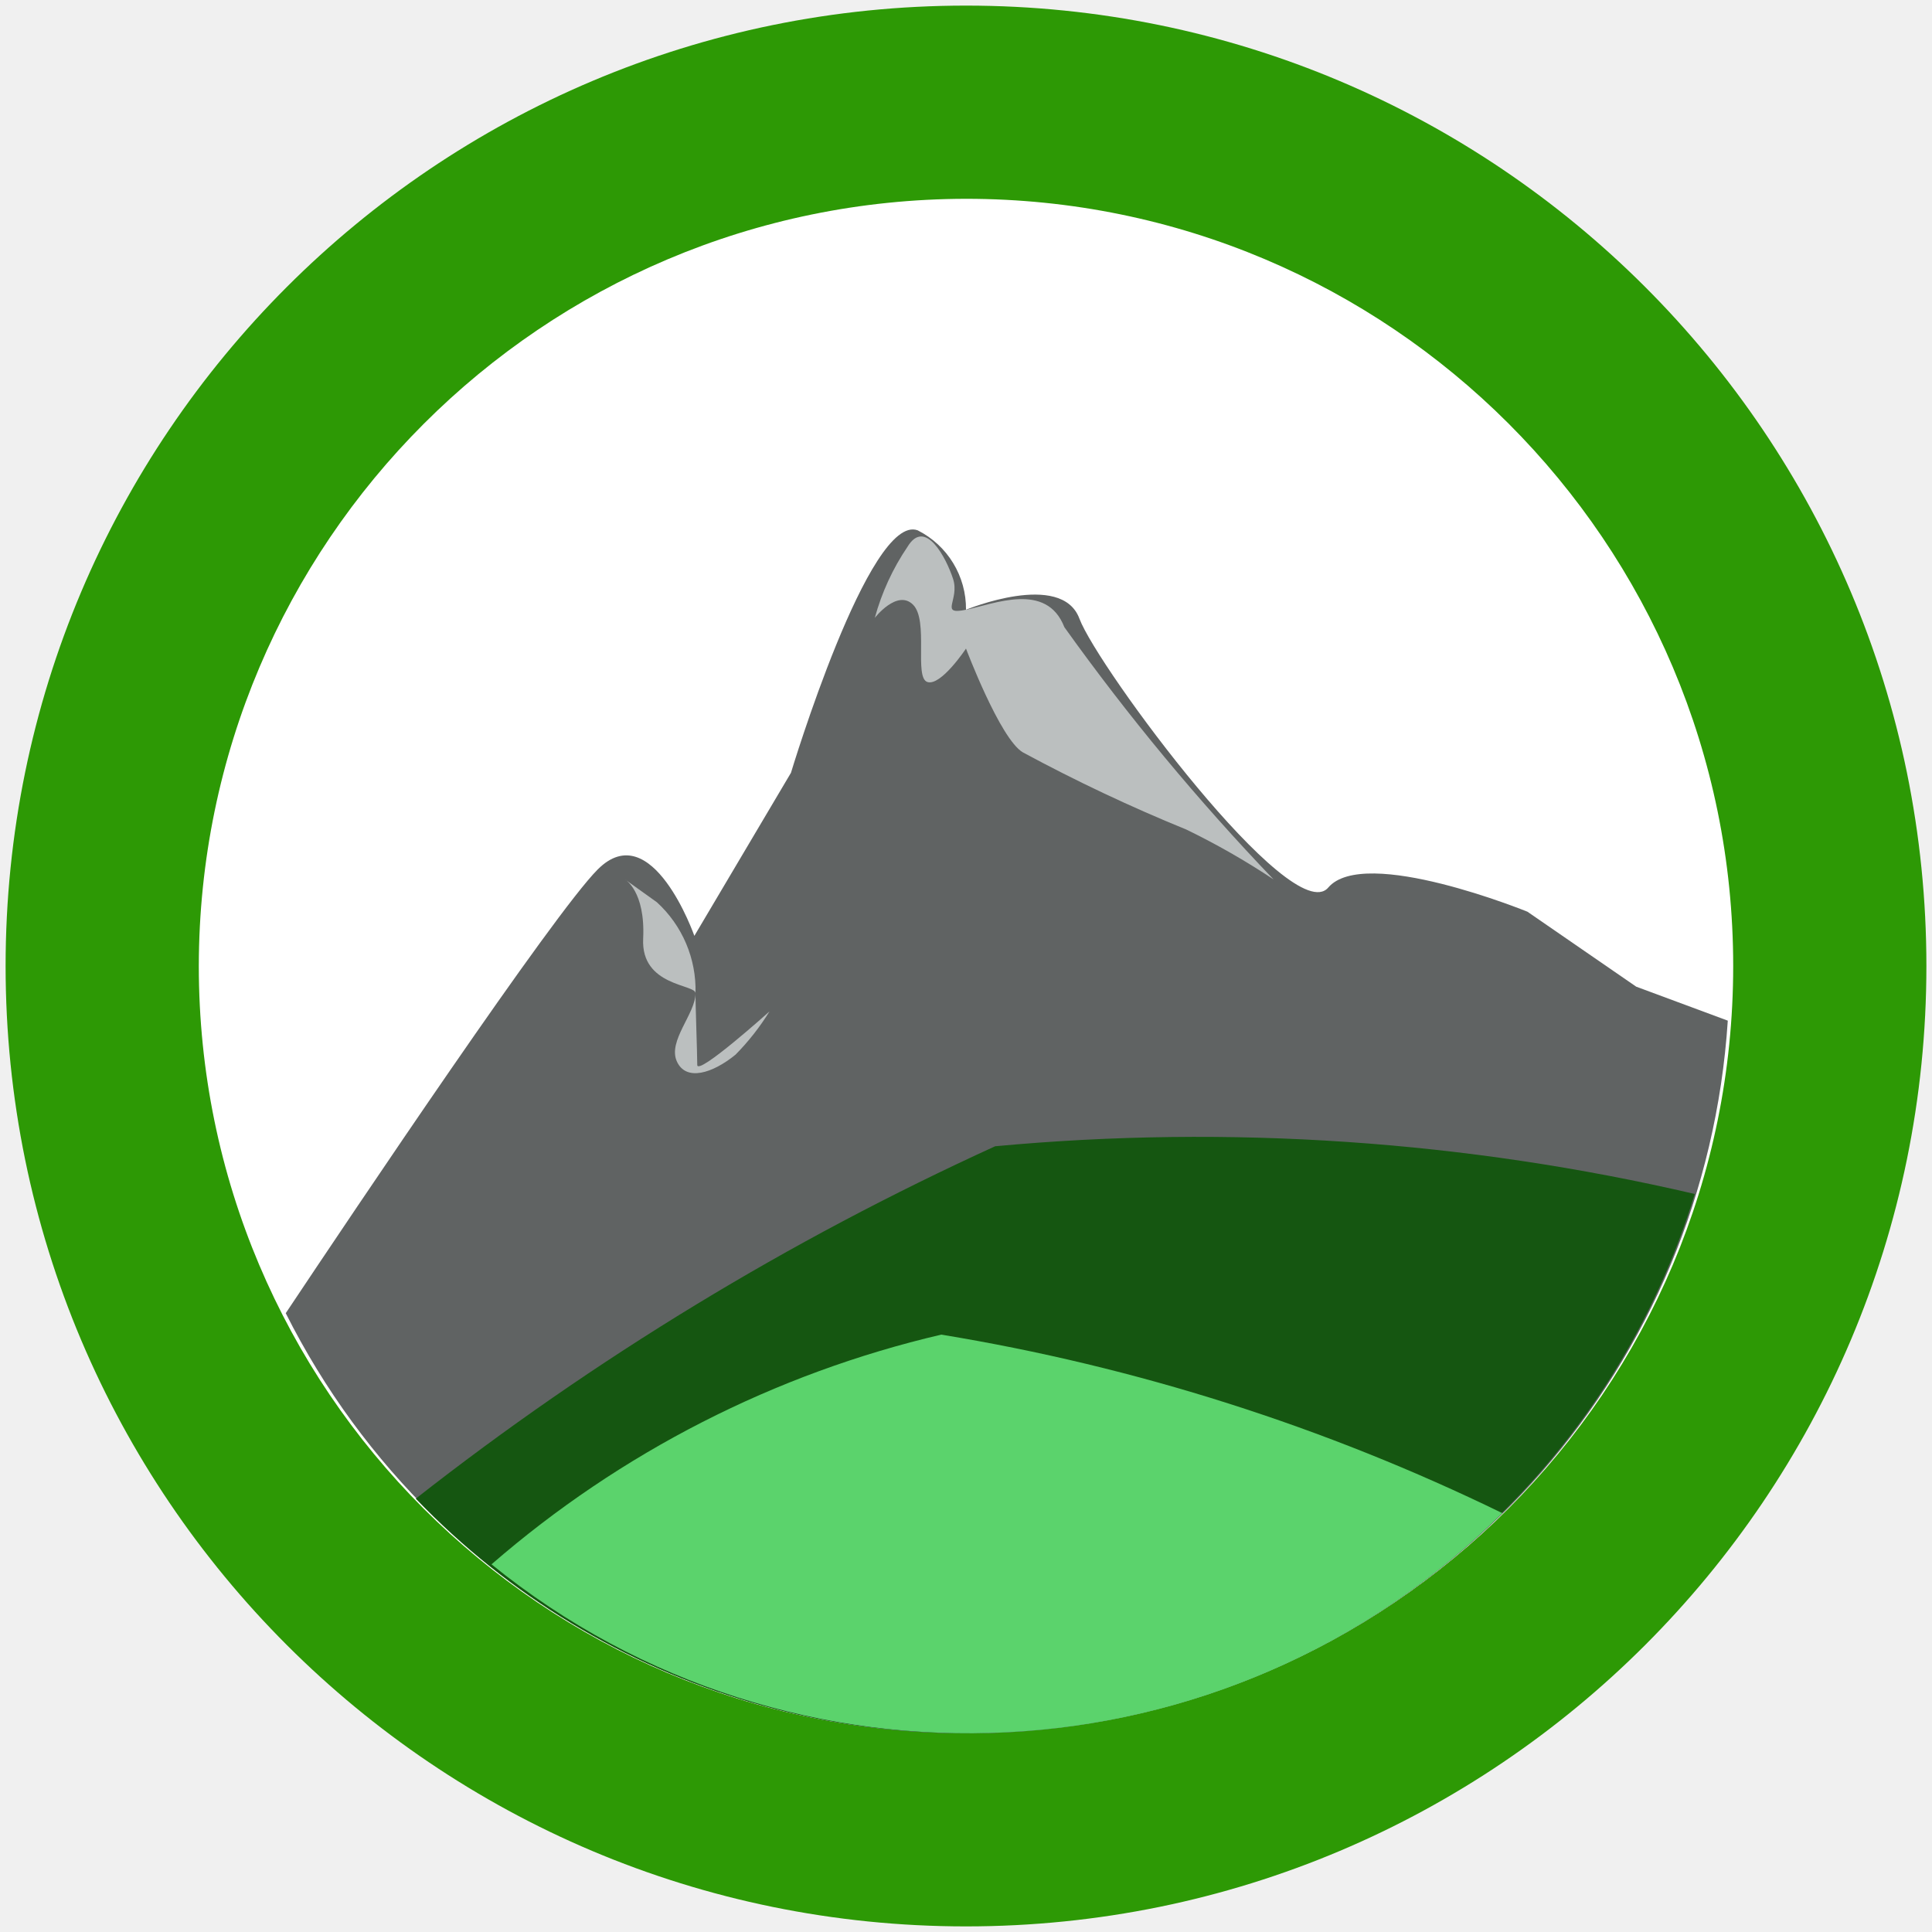
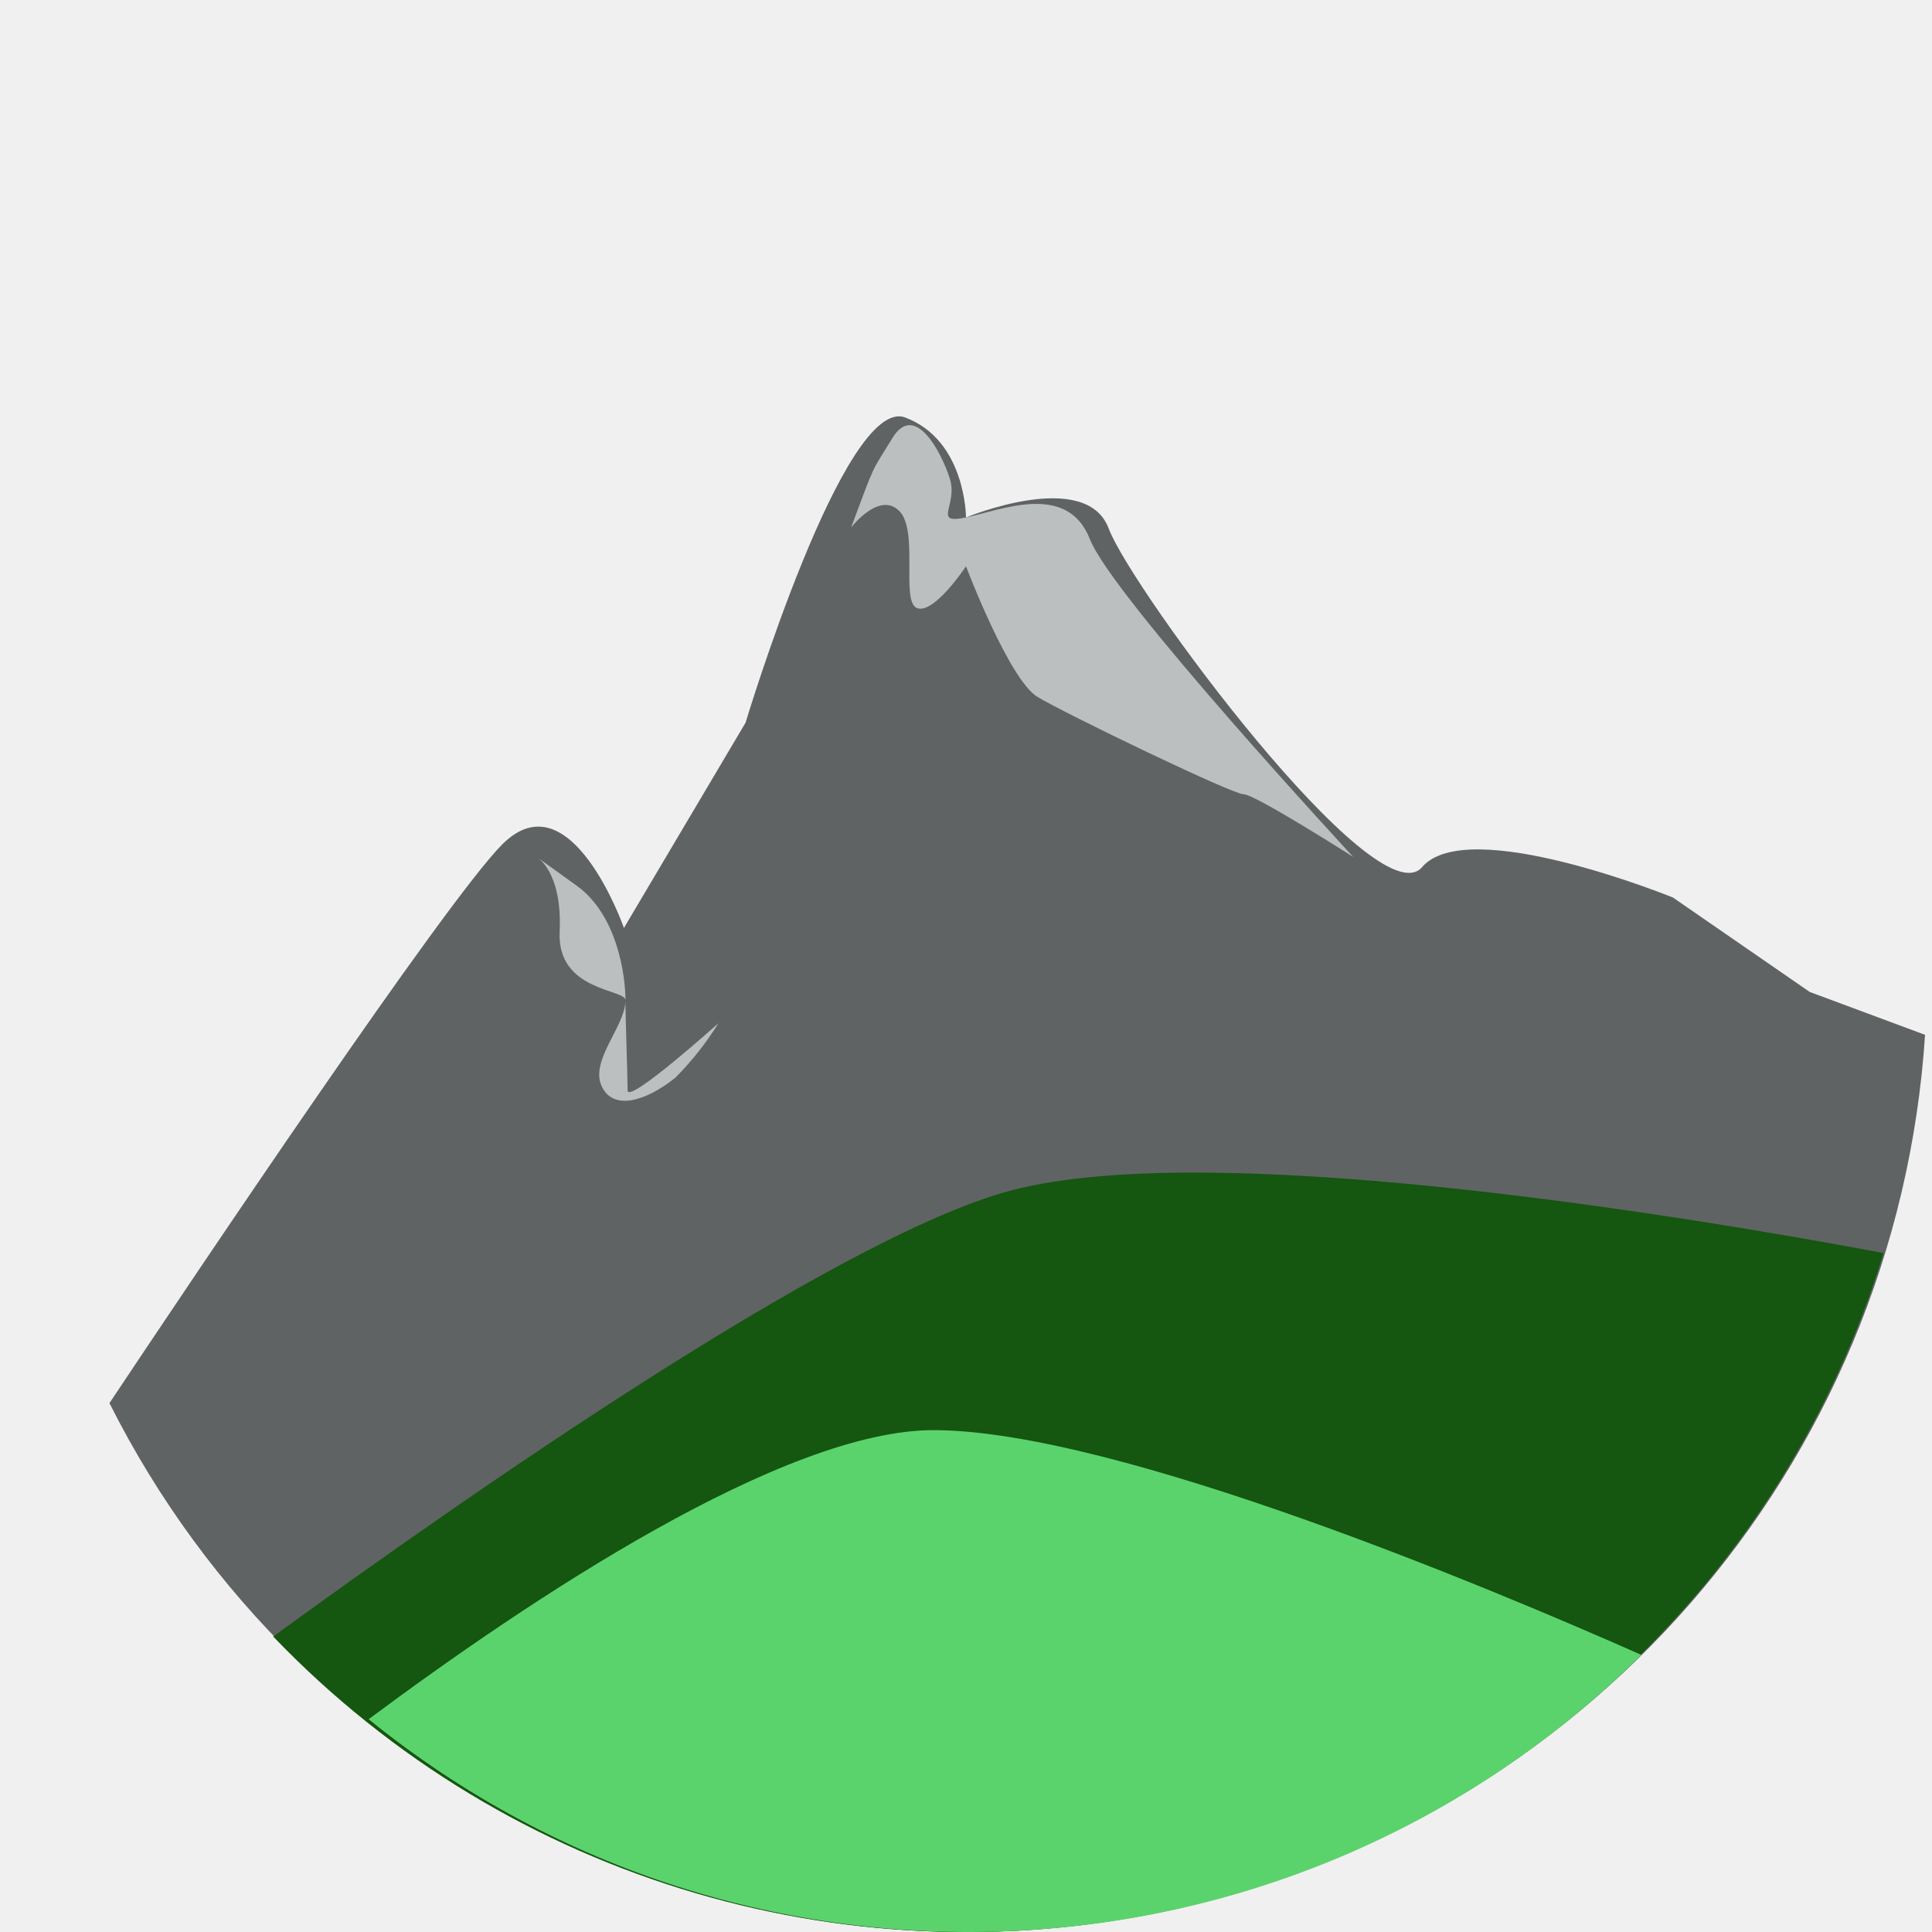
- <svg xmlns="http://www.w3.org/2000/svg" width="10" height="10" viewBox="0 0 10 10">
-   <g id="icon-border">
-     <path d="M5,.029A4.971,4.971,0,1,0,9.971,5,4.971,4.971,0,0,0,5,.029Z" fill="#2d9905" />
-     <path d="M5,1.029A3.971,3.971,0,1,1,1.029,5,3.976,3.976,0,0,1,5,1.029" fill="#fff" />
-   </g>
+ <svg xmlns="http://www.w3.org/2000/svg" width="100" height="100" viewBox="0 0 100 100">
  <g id="icons">
-     <path d="M8.943,5.283l-.005-.002L8.469,5.107l-.563-.388s-.844-.344-1.031-.125S5.68,3.452,5.587,3.202,5,3.156,5,3.156a.455.455,0,0,0-.25-.411C4.5,2.652,4.094,4,4.094,4l-.5.844s-.219-.625-.5-.344c-.231.231-1.255,1.757-1.615,2.297A3.946,3.946,0,0,0,8.943,5.283Z" fill="#606363" />
-     <path d="M8.772,6.18a11.337,11.337,0,0,0-3.621-.247A14.837,14.837,0,0,0,2.152,7.757,3.945,3.945,0,0,0,8.772,6.18Z" fill="#155611" />
-     <path d="M2.544,8.097a3.921,3.921,0,0,0,5.232-.265,10.513,10.513,0,0,0-2.904-.924A5.44,5.44,0,0,0,2.544,8.097Z" fill="#5bd36c" />
-     <path d="M4.528,3.198s.116-.15.198-.068.004.377.074.4S5,3.357,5,3.357s.176.467.294.537a8.639,8.639,0,0,0,.847.4,3.847,3.847,0,0,1,.451.258A11.867,11.867,0,0,1,5.509,3.246c-.092-.237-.365-.119-.509-.09-.141.029-.031-.05-.067-.16s-.144-.316-.235-.167A1.236,1.236,0,0,0,4.528,3.198Z" fill="#bbbfbf" />
-     <path d="M3.235,4.552s.106.06.094.307.272.235.271.282.009.312.009.371.374-.277.374-.277a1.267,1.267,0,0,1-.176.224c-.119.097-.257.14-.304.034S3.6,5.247,3.6,5.141a.615.615,0,0,0-.2-.471Z" fill="#bbbfbf" />
+     <path d="M99.641,53.561l-.066-.023L93.673,51.344l-7.082-4.888s-10.623-4.328-12.984-1.574S58.566,30.504,57.386,27.357,50,26.783,50,26.783s0-3.994-3.148-5.174S38.59,37.406,38.59,37.406L32.295,48.03S29.541,40.161,26,43.702C23.087,46.615,10.195,65.828,5.665,72.625A49.687,49.687,0,0,0,99.641,53.561Z" fill="#606363" />
+     <path d="M97.492,64.856c-10.495-1.963-35.44-6.097-45.593-3.117C42.908,64.378,24.598,77.097,14.14,84.706A49.671,49.671,0,0,0,97.492,64.856Z" fill="#155611" />
+     <path d="M19.081,88.987a49.366,49.366,0,0,0,65.873-3.331C77.343,82.285,57.888,74.084,48.398,74.023,40.577,73.972,27.334,82.843,19.081,88.987Z" fill="#5bd36c" />
+     <path d="M44.053,27.304s1.454-1.895,2.491-.858.049,4.74.938,5.036S50,29.311,50,29.311s2.222,5.874,3.703,6.763S63.776,41.11,64.368,41.11s5.678,3.247,5.678,3.247S57.578,30.895,56.414,27.91,51.812,26.406,50,26.783c-1.775.369-.395-.632-.839-2.017s-1.814-3.977-2.962-2.104S45.351,23.829,44.053,27.304Z" fill="#bbbfbf" />
+     <path d="M27.782,44.356s1.333.753,1.185,3.863,3.418,2.962,3.407,3.555.111,3.925.111,4.666,4.703-3.481,4.703-3.481a15.972,15.972,0,0,1-2.222,2.814c-1.503,1.214-3.241,1.761-3.833.427s1.241-3.094,1.241-4.427-.444-4.431-2.518-5.925Z" fill="#bbbfbf" />
  </g>
</svg>
